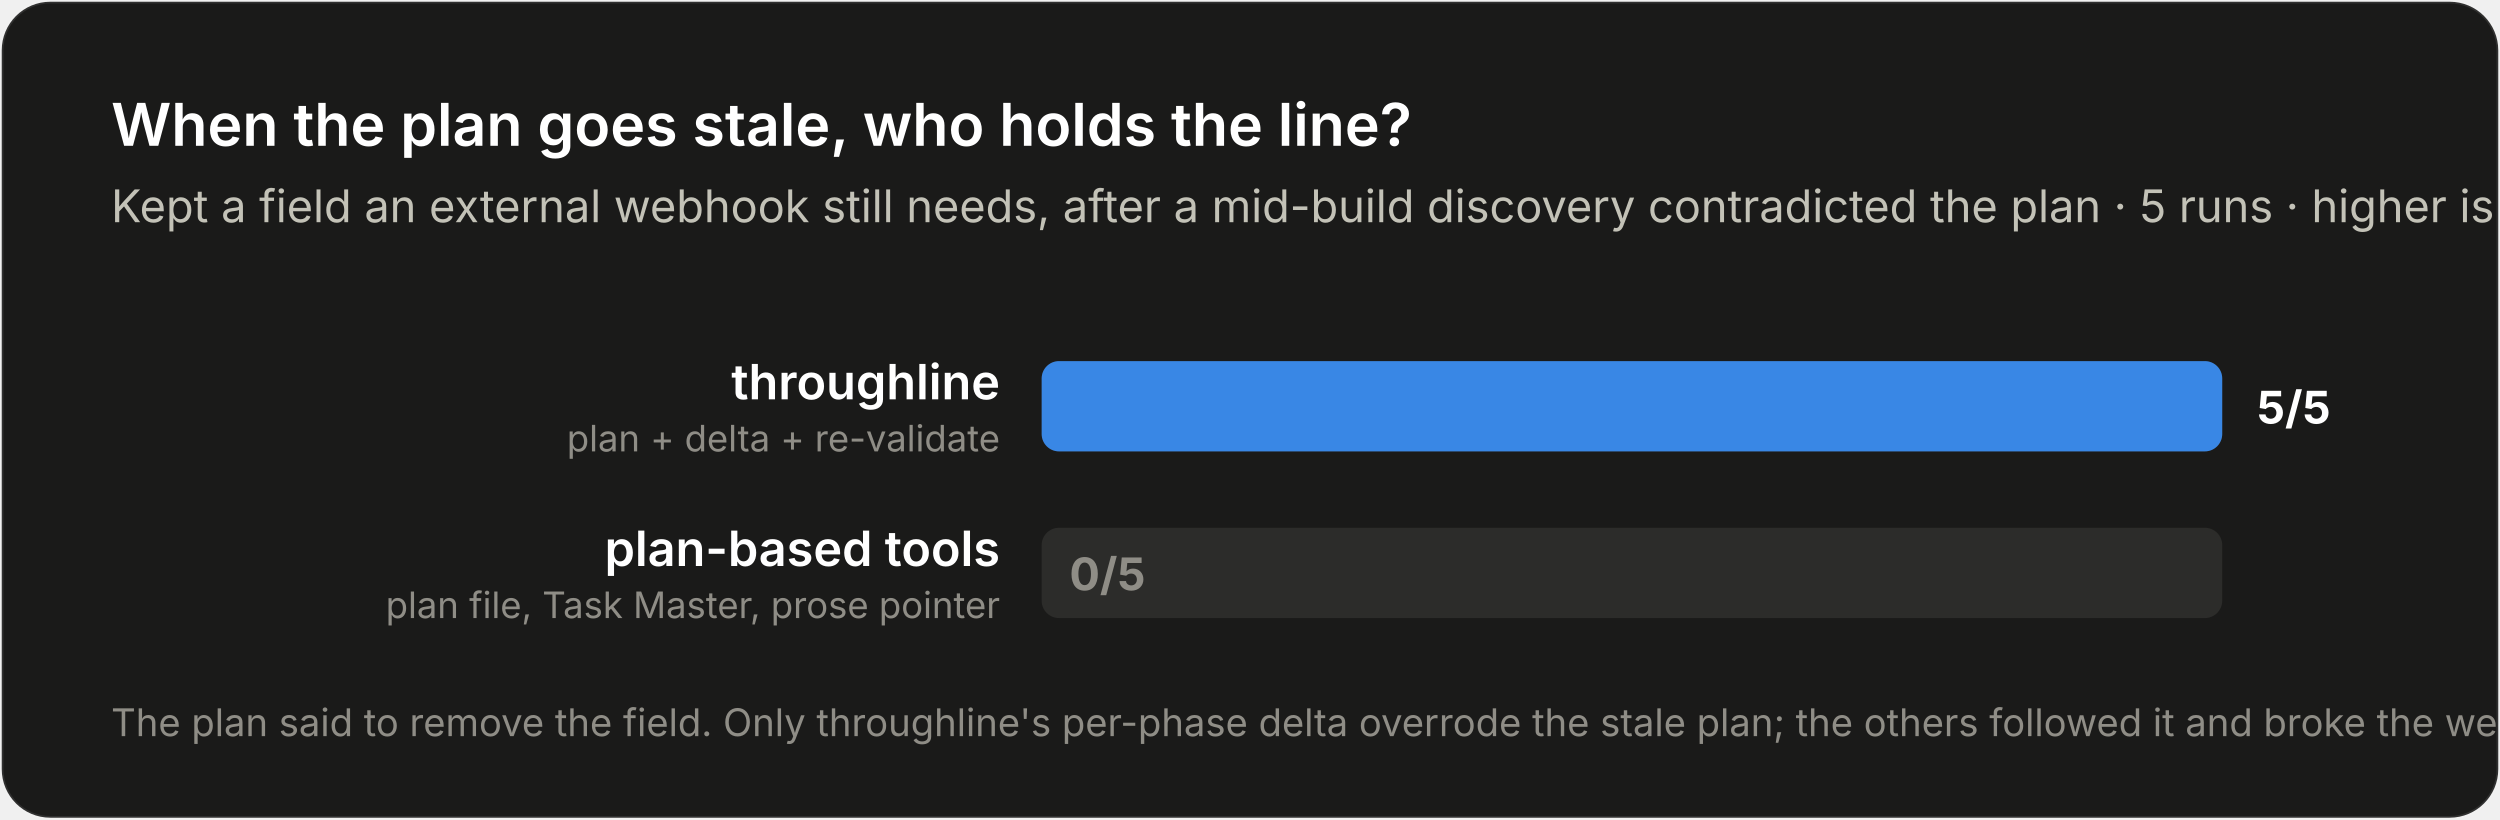
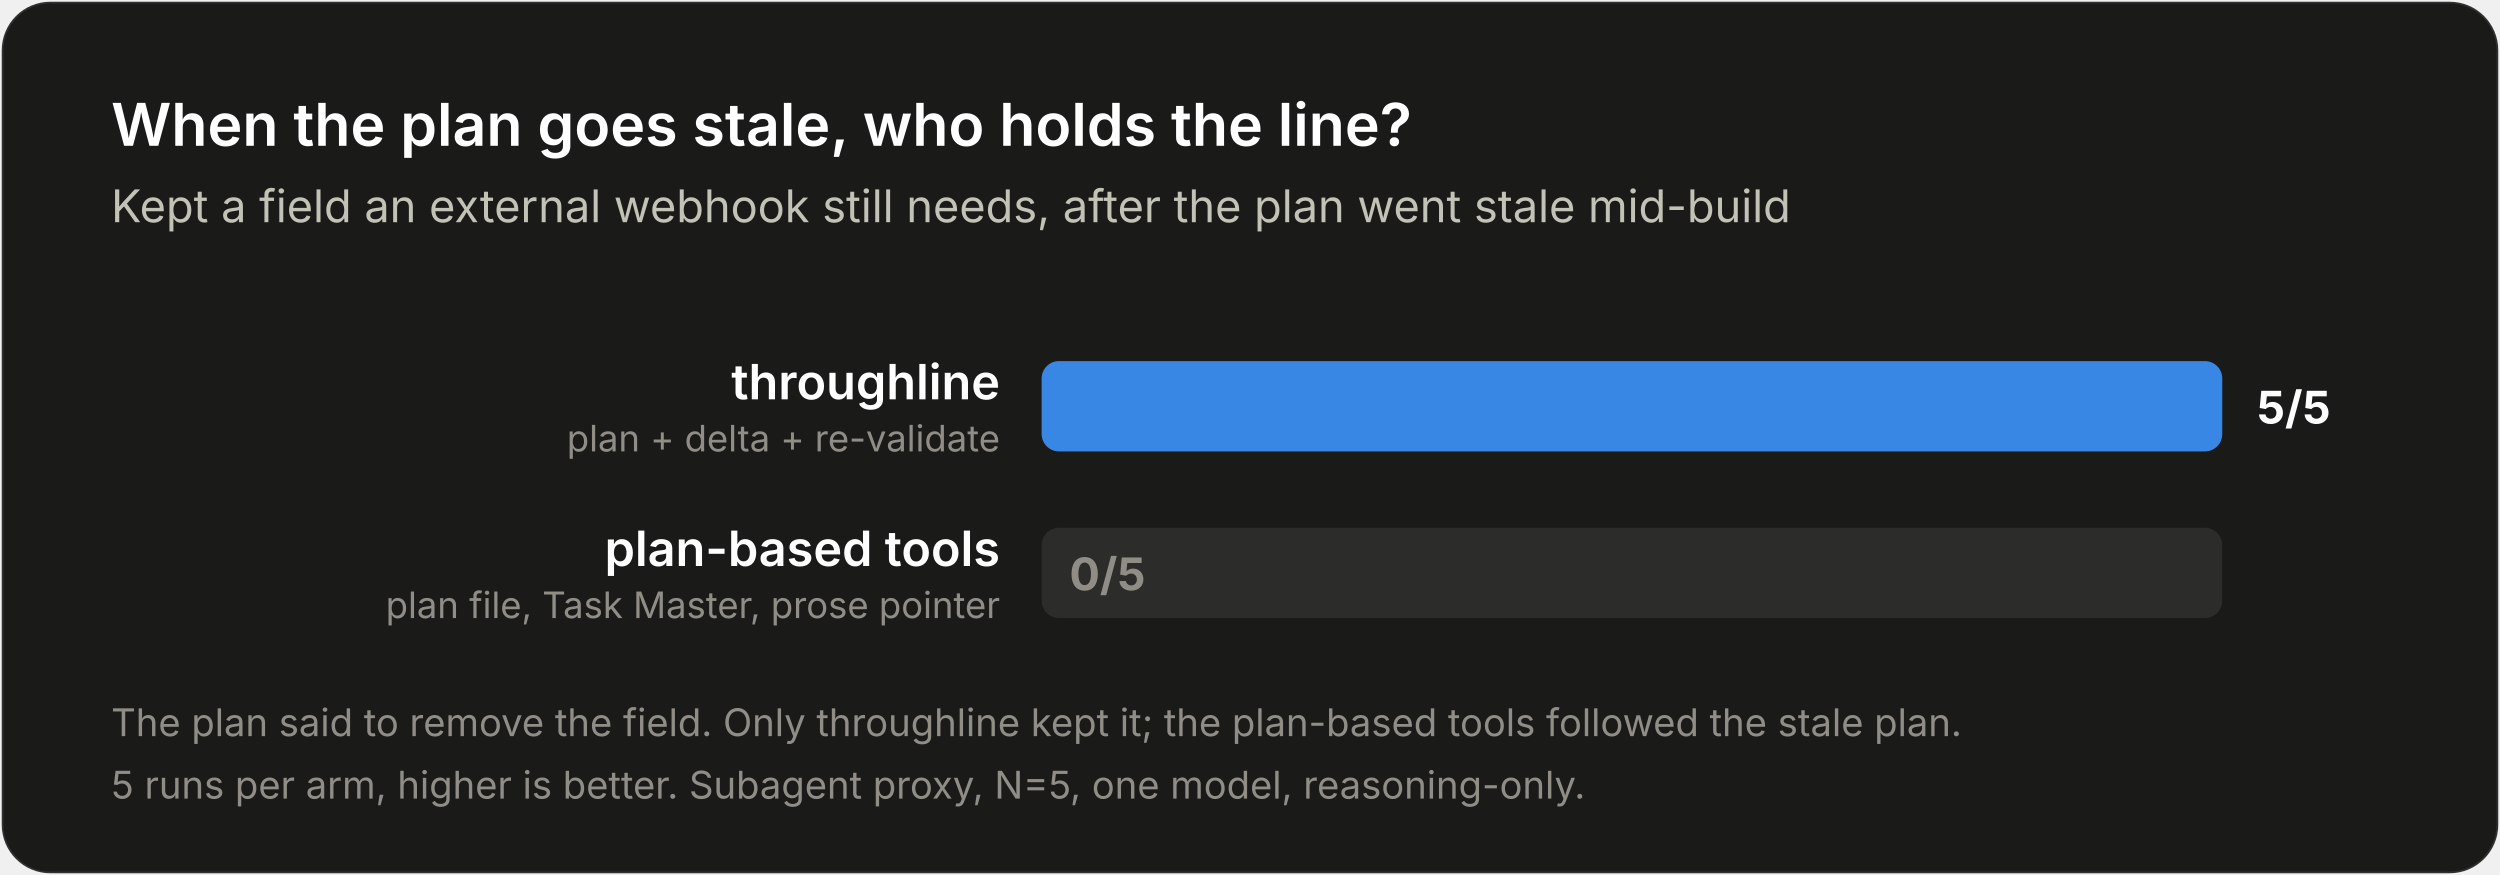
- <svg xmlns="http://www.w3.org/2000/svg" viewBox="0 0 720 236" width="720" height="236" role="img" aria-labelledby="ts ds" font-family="system-ui, -apple-system, 'Segoe UI', sans-serif">
-   <rect x="0.5" y="0.5" width="719" height="235" rx="14" fill="#1a1a19" stroke="rgba(255,255,255,0.10)" />
+ <svg xmlns="http://www.w3.org/2000/svg" viewBox="0 0 720 252" width="720" height="252" role="img" aria-labelledby="ts ds" font-family="system-ui, -apple-system, 'Segoe UI', sans-serif">
+   <rect x="0.5" y="0.5" width="719" height="251" rx="14" fill="#1a1a19" stroke="rgba(255,255,255,0.10)" />
  <text x="32" y="42" font-size="17" font-weight="600" fill="#ffffff">When the plan goes stale, who holds the line?</text>
-   <text x="32" y="64" font-size="13" fill="#c3c2b7">Kept a field an external webhook still needs, after a mid-build discovery contradicted the plan · 5 runs · higher is better</text>
+   <text x="32" y="64" font-size="13" fill="#c3c2b7">Kept a field an external webhook still needs, after the plan went stale mid-build</text>
  <rect x="300" y="104" width="340" height="26" rx="5" fill="#2c2c2a" />
  <rect x="300" y="104" width="340.0" height="26" rx="5" fill="#3987e5" />
  <text x="650.0" y="122" font-size="13" font-weight="700" fill="#ffffff">5/5</text>
  <text x="288" y="115" text-anchor="end" font-size="14" font-weight="600" fill="#ffffff">throughline</text>
  <text x="288" y="130" text-anchor="end" font-size="10.5" fill="#8f8d86">plan + delta + re-validate</text>
  <rect x="300" y="152" width="340" height="26" rx="5" fill="#2c2c2a" />
  <text x="308.0" y="170" font-size="13" font-weight="700" fill="#8f8d86">0/5</text>
  <text x="288" y="163" text-anchor="end" font-size="14" font-weight="600" fill="#ffffff">plan-based tools</text>
  <text x="288" y="178" text-anchor="end" font-size="10.5" fill="#8f8d86">plan file, Task Master, prose pointer</text>
-   <text x="32" y="212" font-size="11" fill="#8f8d86">The plan said to remove the field. Only throughline's per-phase delta overrode the stale plan; the others followed it and broke the webhook. Subagent proxy, N=5, one model.</text>
+   <text x="32" y="212" font-size="11" fill="#8f8d86">The plan said to remove the field. Only throughline kept it; the plan-based tools followed the stale plan.</text>
+   <text x="32" y="230" font-size="11" fill="#8f8d86">5 runs per arm, higher is better. Subagent proxy, N=5, one model, reasoning-only.</text>
</svg>
